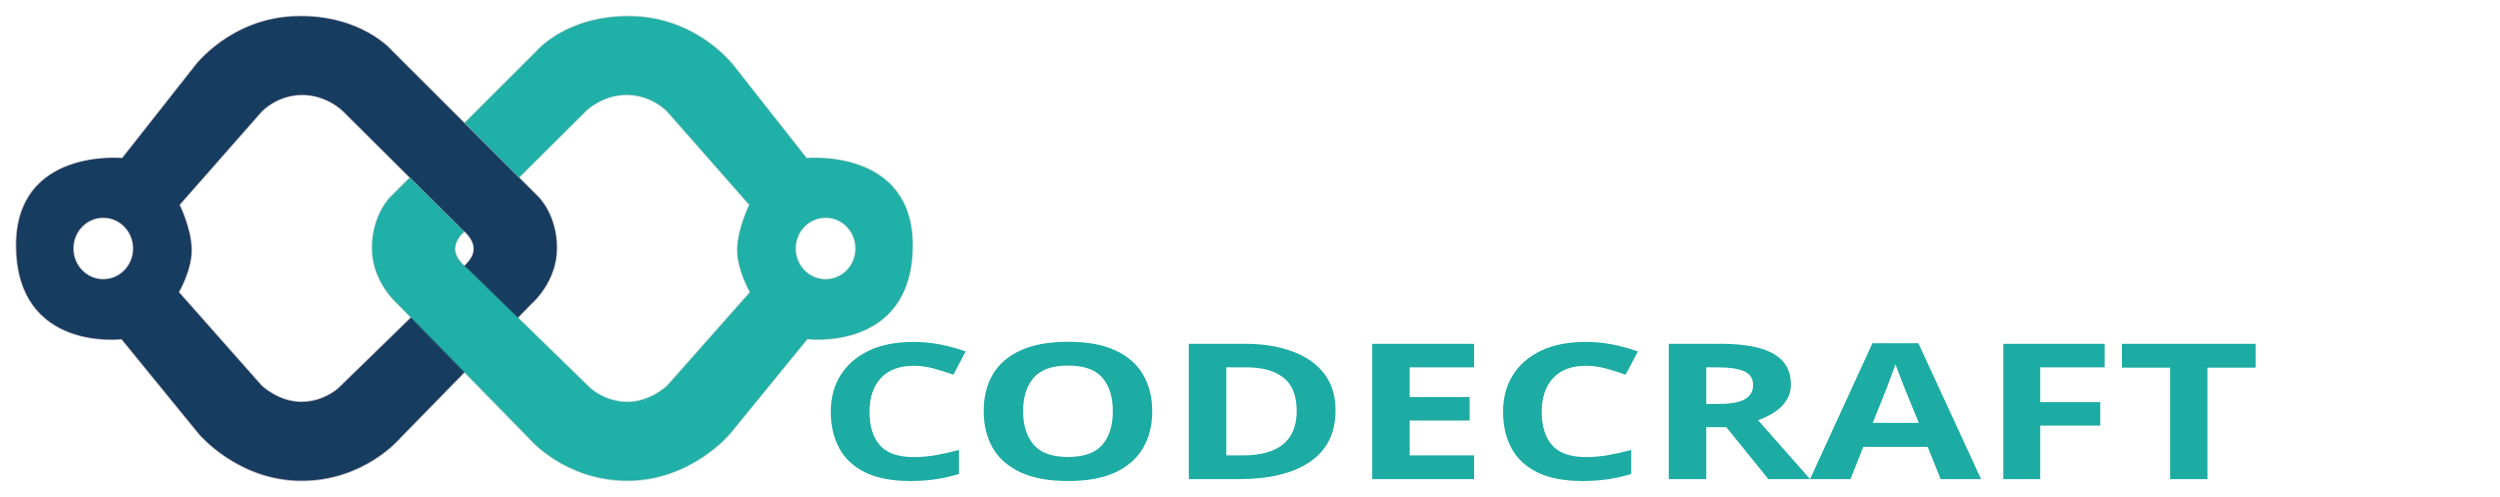
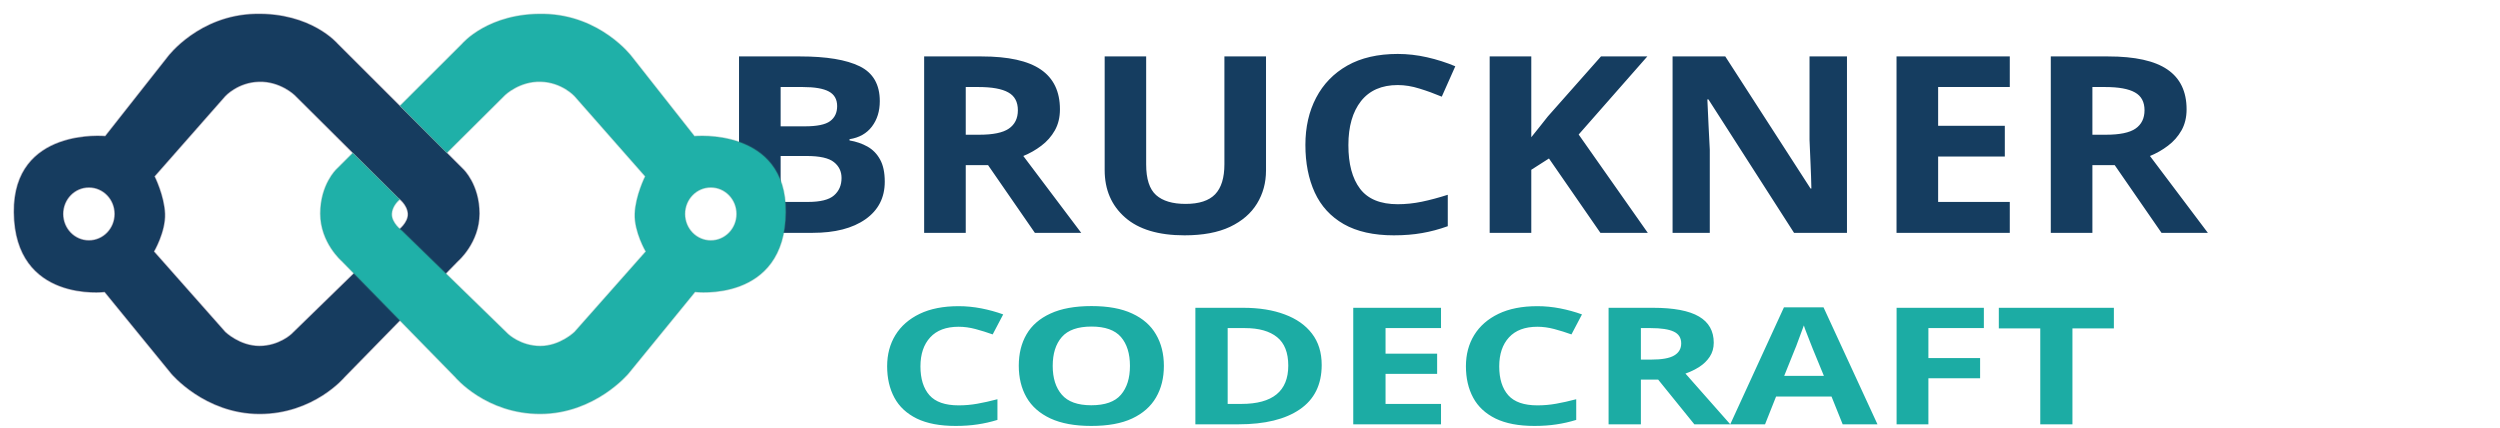
- <svg xmlns="http://www.w3.org/2000/svg" width="1288" height="256" viewBox="0 0 340.783 67.733" version="1.1" id="svg1" xml:space="preserve">
+ <svg xmlns="http://www.w3.org/2000/svg" width="1496" height="256" viewBox="0 0 395.816 67.733" version="1.1" id="svg1" xml:space="preserve">
  <defs id="defs1" />
-   <g id="layer2" transform="matrix(1.109355,0,0,1.109355,117.6389,-99.2139)">
+   <g id="layer2" transform="matrix(1.109355,0,0,1.109355,144.8479,-97.3428)">
    <text xml:space="preserve" style="font-weight:bold;font-size:37.241px;line-height:0.1;font-family:'Source Sans Pro';-inkscape-font-specification:'Source Sans Pro Bold';text-align:center;writing-mode:lr-tb;direction:ltr;text-anchor:middle;display:none;fill:#153d60;fill-opacity:1;stroke-width:0.264;stroke-linecap:round;stroke-opacity:0.345" x="98.051" y="127.708" id="text1" transform="scale(1.055658,0.9472768)">
      <tspan id="tspan1" style="font-size:37.241px;fill:#153d60;fill-opacity:1;stroke-width:0.264" x="98.051" y="127.708">BRÜCKNER</tspan>
    </text>
    <text xml:space="preserve" style="font-weight:bold;font-size:37.241px;line-height:0.1;font-family:'Source Sans Pro';-inkscape-font-specification:'Source Sans Pro Bold';text-align:center;writing-mode:lr-tb;direction:ltr;text-anchor:middle;display:inline;fill:#153d60;fill-opacity:1;stroke-width:0.264;stroke-linecap:round;stroke-opacity:0.345" x="98.051" y="127.708" id="text2" transform="scale(1.055658,0.9472768)">
-       <tspan id="tspan2" style="font-size:37.241px;fill:#153d60;fill-opacity:1;stroke-width:0.264" x="0" y="0">BRUCKNER</tspan>
+       <tspan id="tspan2" style="font-size:37.241px;fill:#153d60;fill-opacity:1;stroke-width:0.264" x="98.051" y="127.708">BRUCKNER</tspan>
    </text>
    <text xml:space="preserve" style="font-style:normal;font-variant:normal;font-weight:600;font-stretch:normal;font-size:26.626px;line-height:0.1;font-family:'Source Sans Pro';-inkscape-font-specification:'Source Sans Pro Semi-Bold';text-align:center;writing-mode:lr-tb;direction:ltr;text-anchor:middle;fill:#1caca4;fill-opacity:1;stroke-width:0.286;stroke-linecap:round;stroke-opacity:0.345" x="89.887" y="169.592" id="text3" transform="scale(1.143552,0.8744682)">
      <tspan id="tspan3" style="font-style:normal;font-variant:normal;font-weight:600;font-stretch:normal;font-size:26.626px;font-family:'Source Sans Pro';-inkscape-font-specification:'Source Sans Pro Semi-Bold';fill:#1caca4;fill-opacity:1;stroke-width:0.286" x="89.887" y="169.592">CODECRAFT</tspan>
    </text>
  </g>
  <g id="layer3" style="display:inline" transform="matrix(0.9412972,0,0,0.9412972,-33.72125,-7.296305)">
    <path id="path3" style="display:inline;fill:#163c5f;fill-opacity:1;stroke:#152147;stroke-width:0.25;stroke-linecap:round;stroke-opacity:0.35" d="m 78.74,10.133 c -9.447,0.238 -14.622,7.126 -14.622,7.126 L 53.541,30.685 c 0,0 -15.47,-1.502 -15.342,12.758 0.136,15.24 15.243,13.384 15.243,13.384 l 11.215,13.739 c 0,0 5.599,6.733 14.76,6.769 9.161,0.036 14.331,-6.175 14.331,-6.175 L 112.834,51.645 c 0,0 3.595,-3.085 3.599,-7.958 0.004,-4.872 -2.693,-7.434 -2.693,-7.434 L 92.586,15.141 c 0,0 -4.399,-5.246 -13.846,-5.008 z m 0.654,11.327 c 3.597,-0.095 6.021,2.262 6.021,2.262 L 102.811,41.012 c 0,0 1.542,1.073 1.652,2.658 0.109,1.584 -1.707,2.892 -1.707,2.892 L 84.888,63.96 c 0,0 -2.121,2.031 -5.447,2.024 -3.326,-0.007 -5.758,-2.371 -5.758,-2.371 L 61.685,50.06 c 0,0 1.955,-3.303 1.849,-6.34 -0.106,-3.037 -1.75,-6.307 -1.75,-6.307 L 73.671,23.908 c 0,0 2.125,-2.352 5.722,-2.447 z M 50.779,39.246 c 2.412,-1.18e-4 4.367,2.011 4.367,4.491 -6.1e-5,2.48 -1.955,4.491 -4.367,4.491 -2.412,-1.76e-4 -4.367,-2.011 -4.367,-4.491 -2.17e-4,-2.48 1.955,-4.491 4.367,-4.491 z" />
    <path id="path4" style="display:inline;fill:#1fb0a8;fill-opacity:1;stroke:#309a93;stroke-width:0.25;stroke-linecap:round;stroke-opacity:0.35" d="m 127.421,10.133 c -9.447,-0.238 -13.847,5.008 -13.847,5.008 l -10.436,10.415 7.84,7.873 9.767,-9.707 c 0,0 2.425,-2.357 6.021,-2.262 3.597,0.095 5.722,2.447 5.722,2.447 l 11.887,13.506 c 0,0 -1.644,3.27 -1.75,6.307 -0.106,3.037 1.849,6.34 1.849,6.34 l -11.999,13.553 c 0,0 -2.433,2.364 -5.758,2.371 -3.326,0.007 -5.447,-2.024 -5.447,-2.024 L 103.405,46.562 c 0,0 -1.816,-1.307 -1.707,-2.892 0.076,-1.105 0.849,-1.961 1.31,-2.378 l -7.842,-7.777 -2.745,2.739 c 0,0 -2.697,2.561 -2.693,7.434 0.004,4.872 3.599,7.958 3.599,7.958 L 112.412,71.16 c 0,0 5.17,6.211 14.331,6.175 9.162,-0.036 14.76,-6.769 14.76,-6.769 l 11.215,-13.739 c 0,0 15.106,1.856 15.242,-13.384 0.128,-14.259 -15.342,-12.758 -15.342,-12.758 L 142.043,17.259 c 0,0 -5.175,-6.888 -14.622,-7.126 z m 27.96,29.113 c 2.412,1.76e-4 4.367,2.011 4.367,4.491 -6e-5,2.48 -1.955,4.491 -4.367,4.491 -2.412,1.18e-4 -4.367,-2.01 -4.367,-4.491 -2.1e-4,-2.48 1.955,-4.491 4.367,-4.491 z" />
  </g>
</svg>
